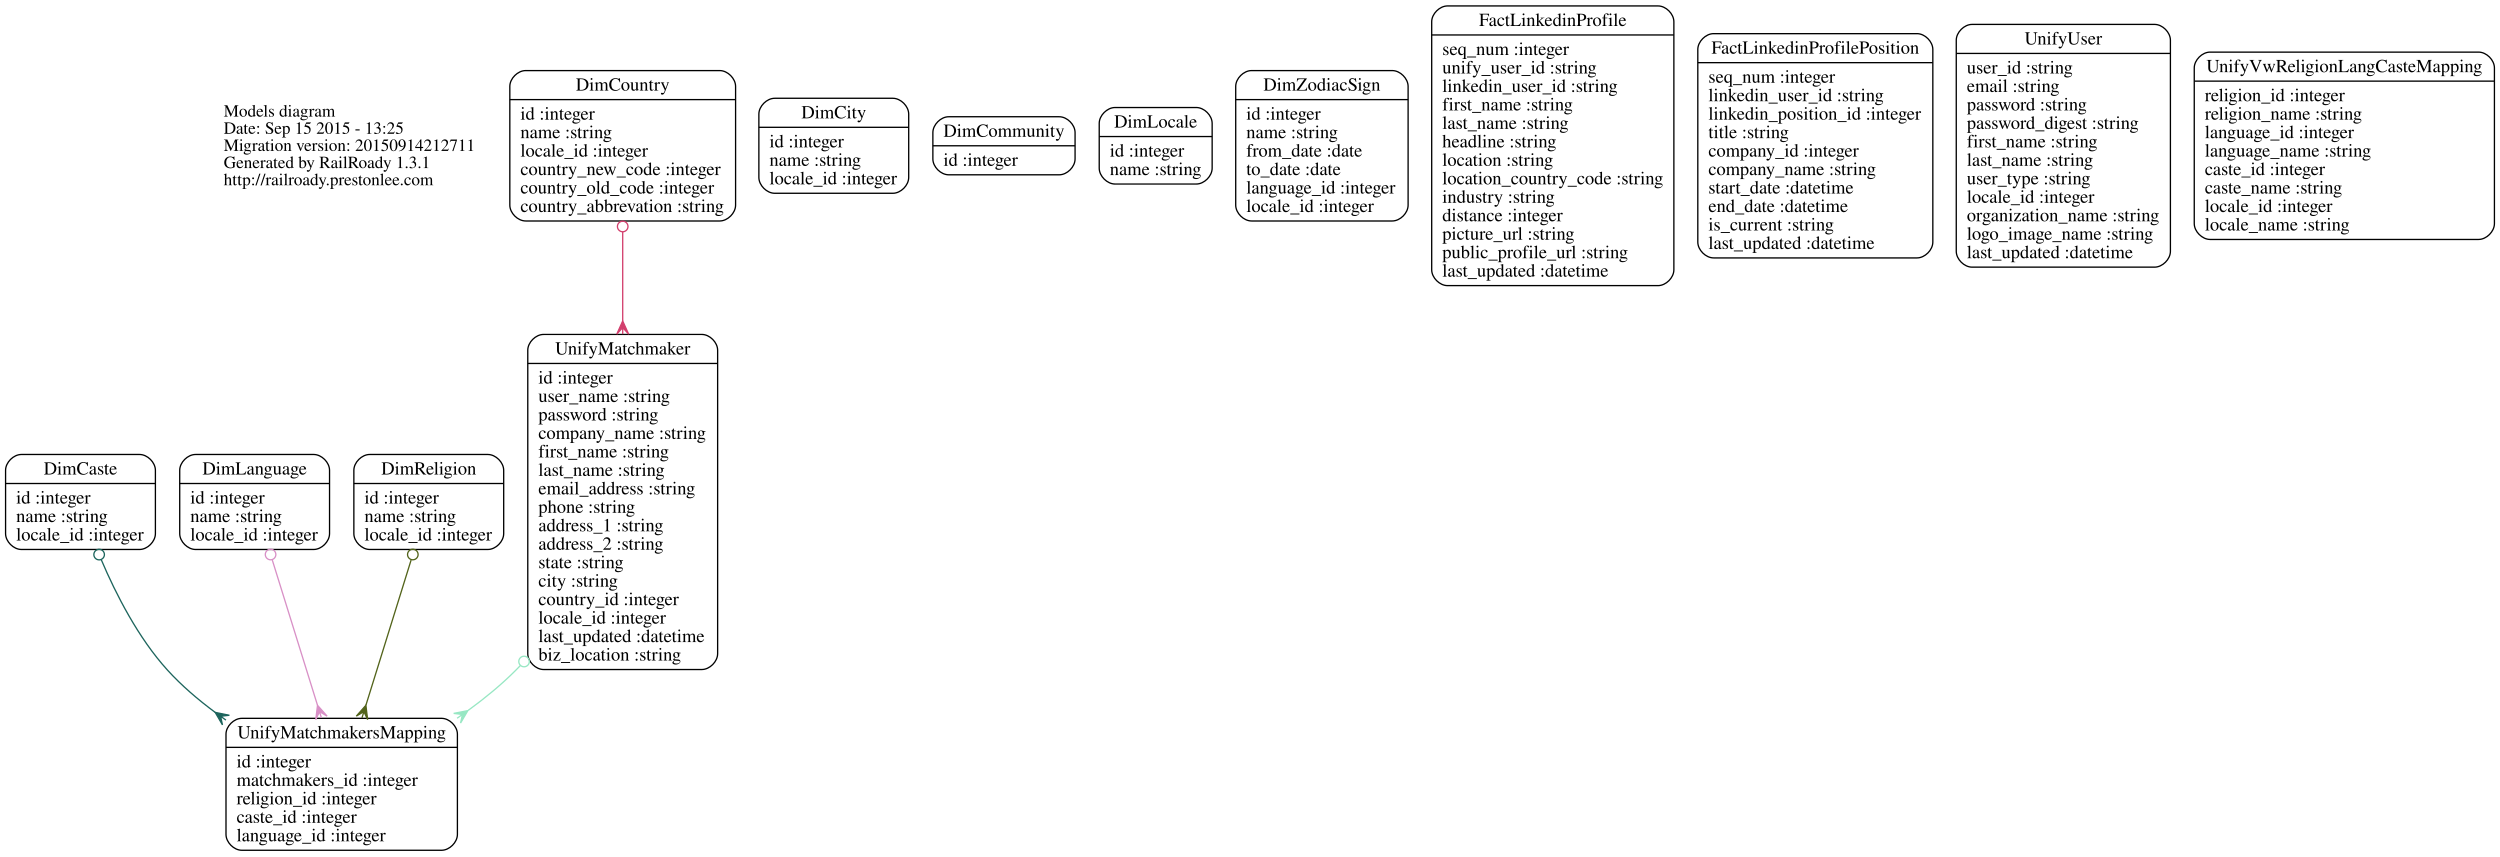
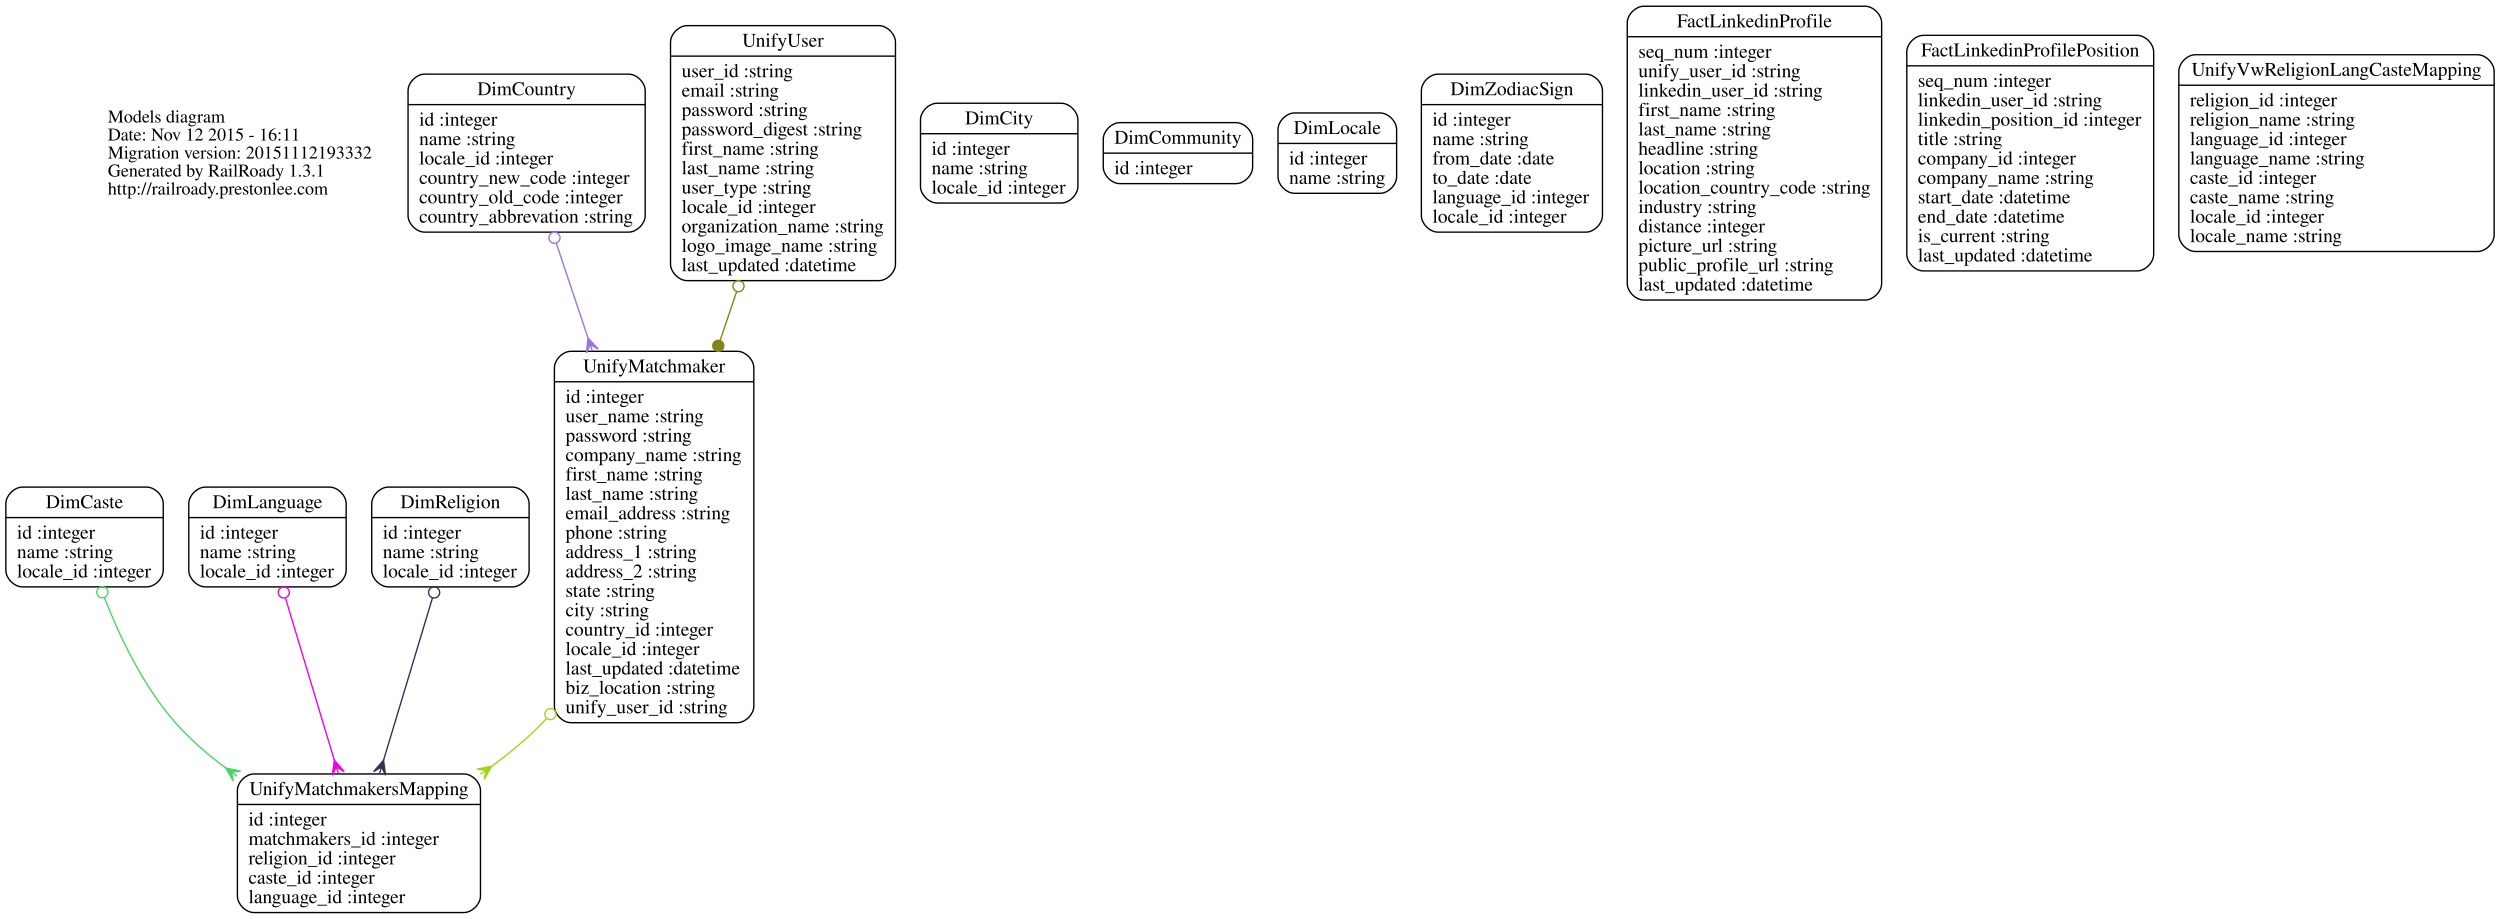
- <svg xmlns="http://www.w3.org/2000/svg" width="1895pt" height="649pt" viewBox="0.00 0.00 1894.55 649.00">
-   <g id="graph0" class="graph" transform="scale(1 1) rotate(0) translate(4 645)">
-     <polygon fill="none" stroke="none" points="-4,4 -4,-645 1890.55,-645 1890.55,4 -4,4" />
+ <svg xmlns="http://www.w3.org/2000/svg" width="1804pt" height="663pt" viewBox="0.00 0.00 1803.55 663.00">
+   <g id="graph0" class="graph" transform="scale(1 1) rotate(0) translate(4 659)">
+     <polygon fill="none" stroke="none" points="-4,4 -4,-659 1799.55,-659 1799.55,4 -4,4" />
    <g id="node1" class="node">
-       <text text-anchor="start" x="165.335" y="-556.6" font-family="Times,serif" font-size="13.00">Models diagram</text>
-       <text text-anchor="start" x="165.335" y="-543.6" font-family="Times,serif" font-size="13.00">Date: Sep 15 2015 - 13:25</text>
-       <text text-anchor="start" x="165.335" y="-530.6" font-family="Times,serif" font-size="13.00">Migration version: 20150914212711</text>
-       <text text-anchor="start" x="165.335" y="-517.6" font-family="Times,serif" font-size="13.00">Generated by RailRoady 1.3.1</text>
-       <text text-anchor="start" x="165.335" y="-504.6" font-family="Times,serif" font-size="13.00">http://railroady.prestonlee.com</text>
+       <text text-anchor="start" x="73.573" y="-570.6" font-family="Times,serif" font-size="13.00">Models diagram</text>
+       <text text-anchor="start" x="73.573" y="-557.6" font-family="Times,serif" font-size="13.00">Date: Nov 12 2015 - 16:11</text>
+       <text text-anchor="start" x="73.573" y="-544.6" font-family="Times,serif" font-size="13.00">Migration version: 20151112193332</text>
+       <text text-anchor="start" x="73.573" y="-531.6" font-family="Times,serif" font-size="13.00">Generated by RailRoady 1.3.1</text>
+       <text text-anchor="start" x="73.573" y="-518.6" font-family="Times,serif" font-size="13.00">http://railroady.prestonlee.com</text>
    </g>
    <g id="node2" class="node">
-       <path fill="none" stroke="black" d="M12,-228.5C12,-228.5 101.569,-228.5 101.569,-228.5 107.569,-228.5 113.569,-234.5 113.569,-240.5 113.569,-240.5 113.569,-288.5 113.569,-288.5 113.569,-294.5 107.569,-300.5 101.569,-300.5 101.569,-300.5 12,-300.5 12,-300.5 6,-300.5 0,-294.5 0,-288.5 0,-288.5 0,-240.5 0,-240.5 0,-234.5 6,-228.5 12,-228.5" />
-       <text text-anchor="middle" x="56.785" y="-285.3" font-family="Times,serif" font-size="14.00">DimCaste</text>
-       <polyline fill="none" stroke="black" points="0,-278.5 113.569,-278.5 " />
-       <text text-anchor="start" x="8" y="-263.3" font-family="Times,serif" font-size="14.00">id :integer</text>
-       <text text-anchor="start" x="8" y="-249.3" font-family="Times,serif" font-size="14.00">name :string</text>
-       <text text-anchor="start" x="8" y="-235.3" font-family="Times,serif" font-size="14.00">locale_id :integer</text>
+       <path fill="none" stroke="black" d="M12,-235.5C12,-235.5 101.569,-235.5 101.569,-235.5 107.569,-235.5 113.569,-241.5 113.569,-247.5 113.569,-247.5 113.569,-295.5 113.569,-295.5 113.569,-301.5 107.569,-307.5 101.569,-307.5 101.569,-307.5 12,-307.5 12,-307.5 6,-307.5 0,-301.5 0,-295.5 0,-295.5 0,-247.5 0,-247.5 0,-241.5 6,-235.5 12,-235.5" />
+       <text text-anchor="middle" x="56.785" y="-292.3" font-family="Times,serif" font-size="14.00">DimCaste</text>
+       <polyline fill="none" stroke="black" points="0,-285.5 113.569,-285.5 " />
+       <text text-anchor="start" x="8" y="-270.3" font-family="Times,serif" font-size="14.00">id :integer</text>
+       <text text-anchor="start" x="8" y="-256.3" font-family="Times,serif" font-size="14.00">name :string</text>
+       <text text-anchor="start" x="8" y="-242.3" font-family="Times,serif" font-size="14.00">locale_id :integer</text>
    </g>
    <g id="node13" class="node">
      <path fill="none" stroke="black" d="M179.081,-0.5C179.081,-0.5 330.488,-0.5 330.488,-0.5 336.488,-0.5 342.488,-6.5 342.488,-12.5 342.488,-12.5 342.488,-88.5 342.488,-88.5 342.488,-94.5 336.488,-100.5 330.488,-100.5 330.488,-100.5 179.081,-100.5 179.081,-100.5 173.081,-100.5 167.081,-94.5 167.081,-88.5 167.081,-88.5 167.081,-12.5 167.081,-12.5 167.081,-6.5 173.081,-0.5 179.081,-0.5" />
      <text text-anchor="middle" x="254.785" y="-85.3" font-family="Times,serif" font-size="14.00">UnifyMatchmakersMapping</text>
      <polyline fill="none" stroke="black" points="167.081,-78.5 342.488,-78.5 " />
      <text text-anchor="start" x="175.081" y="-63.3" font-family="Times,serif" font-size="14.00">id :integer</text>
      <text text-anchor="start" x="175.081" y="-49.3" font-family="Times,serif" font-size="14.00">matchmakers_id :integer</text>
      <text text-anchor="start" x="175.081" y="-35.3" font-family="Times,serif" font-size="14.00">religion_id :integer</text>
      <text text-anchor="start" x="175.081" y="-21.3" font-family="Times,serif" font-size="14.00">caste_id :integer</text>
      <text text-anchor="start" x="175.081" y="-7.3" font-family="Times,serif" font-size="14.00">language_id :integer</text>
    </g>
    <g id="edge1" class="edge">
-       <path fill="none" stroke="#1c645c" d="M72.523,-220.758C83.689,-194.497 100.627,-161.342 122.785,-137 133.363,-125.379 145.857,-114.661 158.87,-105.029" />
-       <ellipse fill="none" stroke="#1c645c" cx="70.918" cy="-224.623" rx="4" ry="4" />
-       <polygon fill="#1c645c" stroke="#1c645c" points="158.904,-105.005 169.652,-102.829 162.966,-102.089 167.027,-99.173 167.027,-99.173 167.027,-99.173 162.966,-102.089 164.403,-95.517 158.904,-105.005 158.904,-105.005" />
+       <path fill="none" stroke="#48d661" d="M71.123,-227.712C82.069,-199.641 99.287,-163.385 122.785,-137 133.236,-125.264 145.66,-114.484 158.641,-104.823" />
+       <ellipse fill="none" stroke="#48d661" cx="69.623" cy="-231.658" rx="4" ry="4" />
+       <polygon fill="#48d661" stroke="#48d661" points="158.671,-104.801 169.415,-102.603 162.727,-101.877 166.783,-98.953 166.783,-98.953 166.783,-98.953 162.727,-101.877 164.152,-95.303 158.671,-104.801 158.671,-104.801" />
    </g>
    <g id="node3" class="node">
-       <path fill="none" stroke="black" d="M583,-498.5C583,-498.5 672.569,-498.5 672.569,-498.5 678.569,-498.5 684.569,-504.5 684.569,-510.5 684.569,-510.5 684.569,-558.5 684.569,-558.5 684.569,-564.5 678.569,-570.5 672.569,-570.5 672.569,-570.5 583,-570.5 583,-570.5 577,-570.5 571,-564.5 571,-558.5 571,-558.5 571,-510.5 571,-510.5 571,-504.5 577,-498.5 583,-498.5" />
-       <text text-anchor="middle" x="627.785" y="-555.3" font-family="Times,serif" font-size="14.00">DimCity</text>
-       <polyline fill="none" stroke="black" points="571,-548.5 684.569,-548.5 " />
-       <text text-anchor="start" x="579" y="-533.3" font-family="Times,serif" font-size="14.00">id :integer</text>
-       <text text-anchor="start" x="579" y="-519.3" font-family="Times,serif" font-size="14.00">name :string</text>
-       <text text-anchor="start" x="579" y="-505.3" font-family="Times,serif" font-size="14.00">locale_id :integer</text>
+       <path fill="none" stroke="black" d="M672,-512.5C672,-512.5 761.569,-512.5 761.569,-512.5 767.569,-512.5 773.569,-518.5 773.569,-524.5 773.569,-524.5 773.569,-572.5 773.569,-572.5 773.569,-578.5 767.569,-584.5 761.569,-584.5 761.569,-584.5 672,-584.5 672,-584.5 666,-584.5 660,-578.5 660,-572.5 660,-572.5 660,-524.5 660,-524.5 660,-518.5 666,-512.5 672,-512.5" />
+       <text text-anchor="middle" x="716.785" y="-569.3" font-family="Times,serif" font-size="14.00">DimCity</text>
+       <polyline fill="none" stroke="black" points="660,-562.5 773.569,-562.5 " />
+       <text text-anchor="start" x="668" y="-547.3" font-family="Times,serif" font-size="14.00">id :integer</text>
+       <text text-anchor="start" x="668" y="-533.3" font-family="Times,serif" font-size="14.00">name :string</text>
+       <text text-anchor="start" x="668" y="-519.3" font-family="Times,serif" font-size="14.00">locale_id :integer</text>
    </g>
    <g id="node4" class="node">
-       <path fill="none" stroke="black" d="M714.892,-512.5C714.892,-512.5 798.678,-512.5 798.678,-512.5 804.678,-512.5 810.678,-518.5 810.678,-524.5 810.678,-524.5 810.678,-544.5 810.678,-544.5 810.678,-550.5 804.678,-556.5 798.678,-556.5 798.678,-556.5 714.892,-556.5 714.892,-556.5 708.892,-556.5 702.892,-550.5 702.892,-544.5 702.892,-544.5 702.892,-524.5 702.892,-524.5 702.892,-518.5 708.892,-512.5 714.892,-512.5" />
-       <text text-anchor="middle" x="756.785" y="-541.3" font-family="Times,serif" font-size="14.00">DimCommunity</text>
-       <polyline fill="none" stroke="black" points="702.892,-534.5 810.678,-534.5 " />
-       <text text-anchor="start" x="710.892" y="-519.3" font-family="Times,serif" font-size="14.00">id :integer</text>
+       <path fill="none" stroke="black" d="M803.892,-526.5C803.892,-526.5 887.678,-526.5 887.678,-526.5 893.678,-526.5 899.678,-532.5 899.678,-538.5 899.678,-538.5 899.678,-558.5 899.678,-558.5 899.678,-564.5 893.678,-570.5 887.678,-570.5 887.678,-570.5 803.892,-570.5 803.892,-570.5 797.892,-570.5 791.892,-564.5 791.892,-558.5 791.892,-558.5 791.892,-538.5 791.892,-538.5 791.892,-532.5 797.892,-526.5 803.892,-526.5" />
+       <text text-anchor="middle" x="845.785" y="-555.3" font-family="Times,serif" font-size="14.00">DimCommunity</text>
+       <polyline fill="none" stroke="black" points="791.892,-548.5 899.678,-548.5 " />
+       <text text-anchor="start" x="799.892" y="-533.3" font-family="Times,serif" font-size="14.00">id :integer</text>
    </g>
    <g id="node5" class="node">
-       <path fill="none" stroke="black" d="M394.221,-477.5C394.221,-477.5 541.349,-477.5 541.349,-477.5 547.349,-477.5 553.349,-483.5 553.349,-489.5 553.349,-489.5 553.349,-579.5 553.349,-579.5 553.349,-585.5 547.349,-591.5 541.349,-591.5 541.349,-591.5 394.221,-591.5 394.221,-591.5 388.221,-591.5 382.221,-585.5 382.221,-579.5 382.221,-579.5 382.221,-489.5 382.221,-489.5 382.221,-483.5 388.221,-477.5 394.221,-477.5" />
-       <text text-anchor="middle" x="467.785" y="-576.3" font-family="Times,serif" font-size="14.00">DimCountry</text>
-       <polyline fill="none" stroke="black" points="382.221,-569.5 553.349,-569.5 " />
-       <text text-anchor="start" x="390.221" y="-554.3" font-family="Times,serif" font-size="14.00">id :integer</text>
-       <text text-anchor="start" x="390.221" y="-540.3" font-family="Times,serif" font-size="14.00">name :string</text>
-       <text text-anchor="start" x="390.221" y="-526.3" font-family="Times,serif" font-size="14.00">locale_id :integer</text>
-       <text text-anchor="start" x="390.221" y="-512.3" font-family="Times,serif" font-size="14.00">country_new_code :integer</text>
-       <text text-anchor="start" x="390.221" y="-498.3" font-family="Times,serif" font-size="14.00">country_old_code :integer</text>
-       <text text-anchor="start" x="390.221" y="-484.3" font-family="Times,serif" font-size="14.00">country_abbrevation :string</text>
+       <path fill="none" stroke="black" d="M302.221,-491.5C302.221,-491.5 449.349,-491.5 449.349,-491.5 455.349,-491.5 461.349,-497.5 461.349,-503.5 461.349,-503.5 461.349,-593.5 461.349,-593.5 461.349,-599.5 455.349,-605.5 449.349,-605.5 449.349,-605.5 302.221,-605.5 302.221,-605.5 296.221,-605.5 290.221,-599.5 290.221,-593.5 290.221,-593.5 290.221,-503.5 290.221,-503.5 290.221,-497.5 296.221,-491.5 302.221,-491.5" />
+       <text text-anchor="middle" x="375.785" y="-590.3" font-family="Times,serif" font-size="14.00">DimCountry</text>
+       <polyline fill="none" stroke="black" points="290.221,-583.5 461.349,-583.5 " />
+       <text text-anchor="start" x="298.221" y="-568.3" font-family="Times,serif" font-size="14.00">id :integer</text>
+       <text text-anchor="start" x="298.221" y="-554.3" font-family="Times,serif" font-size="14.00">name :string</text>
+       <text text-anchor="start" x="298.221" y="-540.3" font-family="Times,serif" font-size="14.00">locale_id :integer</text>
+       <text text-anchor="start" x="298.221" y="-526.3" font-family="Times,serif" font-size="14.00">country_new_code :integer</text>
+       <text text-anchor="start" x="298.221" y="-512.3" font-family="Times,serif" font-size="14.00">country_old_code :integer</text>
+       <text text-anchor="start" x="298.221" y="-498.3" font-family="Times,serif" font-size="14.00">country_abbrevation :string</text>
    </g>
    <g id="node12" class="node">
-       <path fill="none" stroke="black" d="M407.828,-137.5C407.828,-137.5 527.742,-137.5 527.742,-137.5 533.742,-137.5 539.742,-143.5 539.742,-149.5 539.742,-149.5 539.742,-379.5 539.742,-379.5 539.742,-385.5 533.742,-391.5 527.742,-391.5 527.742,-391.5 407.828,-391.5 407.828,-391.5 401.828,-391.5 395.828,-385.5 395.828,-379.5 395.828,-379.5 395.828,-149.5 395.828,-149.5 395.828,-143.5 401.828,-137.5 407.828,-137.5" />
-       <text text-anchor="middle" x="467.785" y="-376.3" font-family="Times,serif" font-size="14.00">UnifyMatchmaker</text>
-       <polyline fill="none" stroke="black" points="395.828,-369.5 539.742,-369.5 " />
-       <text text-anchor="start" x="403.828" y="-354.3" font-family="Times,serif" font-size="14.00">id :integer</text>
-       <text text-anchor="start" x="403.828" y="-340.3" font-family="Times,serif" font-size="14.00">user_name :string</text>
-       <text text-anchor="start" x="403.828" y="-326.3" font-family="Times,serif" font-size="14.00">password :string</text>
-       <text text-anchor="start" x="403.828" y="-312.3" font-family="Times,serif" font-size="14.00">company_name :string</text>
-       <text text-anchor="start" x="403.828" y="-298.3" font-family="Times,serif" font-size="14.00">first_name :string</text>
-       <text text-anchor="start" x="403.828" y="-284.3" font-family="Times,serif" font-size="14.00">last_name :string</text>
-       <text text-anchor="start" x="403.828" y="-270.3" font-family="Times,serif" font-size="14.00">email_address :string</text>
-       <text text-anchor="start" x="403.828" y="-256.3" font-family="Times,serif" font-size="14.00">phone :string</text>
-       <text text-anchor="start" x="403.828" y="-242.3" font-family="Times,serif" font-size="14.00">address_1 :string</text>
-       <text text-anchor="start" x="403.828" y="-228.3" font-family="Times,serif" font-size="14.00">address_2 :string</text>
-       <text text-anchor="start" x="403.828" y="-214.3" font-family="Times,serif" font-size="14.00">state :string</text>
-       <text text-anchor="start" x="403.828" y="-200.3" font-family="Times,serif" font-size="14.00">city :string</text>
-       <text text-anchor="start" x="403.828" y="-186.3" font-family="Times,serif" font-size="14.00">country_id :integer</text>
-       <text text-anchor="start" x="403.828" y="-172.3" font-family="Times,serif" font-size="14.00">locale_id :integer</text>
-       <text text-anchor="start" x="403.828" y="-158.3" font-family="Times,serif" font-size="14.00">last_updated :datetime</text>
-       <text text-anchor="start" x="403.828" y="-144.3" font-family="Times,serif" font-size="14.00">biz_location :string</text>
+       <path fill="none" stroke="black" d="M407.828,-137.5C407.828,-137.5 527.742,-137.5 527.742,-137.5 533.742,-137.5 539.742,-143.5 539.742,-149.5 539.742,-149.5 539.742,-393.5 539.742,-393.5 539.742,-399.5 533.742,-405.5 527.742,-405.5 527.742,-405.5 407.828,-405.5 407.828,-405.5 401.828,-405.5 395.828,-399.5 395.828,-393.5 395.828,-393.5 395.828,-149.5 395.828,-149.5 395.828,-143.5 401.828,-137.5 407.828,-137.5" />
+       <text text-anchor="middle" x="467.785" y="-390.3" font-family="Times,serif" font-size="14.00">UnifyMatchmaker</text>
+       <polyline fill="none" stroke="black" points="395.828,-383.5 539.742,-383.5 " />
+       <text text-anchor="start" x="403.828" y="-368.3" font-family="Times,serif" font-size="14.00">id :integer</text>
+       <text text-anchor="start" x="403.828" y="-354.3" font-family="Times,serif" font-size="14.00">user_name :string</text>
+       <text text-anchor="start" x="403.828" y="-340.3" font-family="Times,serif" font-size="14.00">password :string</text>
+       <text text-anchor="start" x="403.828" y="-326.3" font-family="Times,serif" font-size="14.00">company_name :string</text>
+       <text text-anchor="start" x="403.828" y="-312.3" font-family="Times,serif" font-size="14.00">first_name :string</text>
+       <text text-anchor="start" x="403.828" y="-298.3" font-family="Times,serif" font-size="14.00">last_name :string</text>
+       <text text-anchor="start" x="403.828" y="-284.3" font-family="Times,serif" font-size="14.00">email_address :string</text>
+       <text text-anchor="start" x="403.828" y="-270.3" font-family="Times,serif" font-size="14.00">phone :string</text>
+       <text text-anchor="start" x="403.828" y="-256.3" font-family="Times,serif" font-size="14.00">address_1 :string</text>
+       <text text-anchor="start" x="403.828" y="-242.3" font-family="Times,serif" font-size="14.00">address_2 :string</text>
+       <text text-anchor="start" x="403.828" y="-228.3" font-family="Times,serif" font-size="14.00">state :string</text>
+       <text text-anchor="start" x="403.828" y="-214.3" font-family="Times,serif" font-size="14.00">city :string</text>
+       <text text-anchor="start" x="403.828" y="-200.3" font-family="Times,serif" font-size="14.00">country_id :integer</text>
+       <text text-anchor="start" x="403.828" y="-186.3" font-family="Times,serif" font-size="14.00">locale_id :integer</text>
+       <text text-anchor="start" x="403.828" y="-172.3" font-family="Times,serif" font-size="14.00">last_updated :datetime</text>
+       <text text-anchor="start" x="403.828" y="-158.3" font-family="Times,serif" font-size="14.00">biz_location :string</text>
+       <text text-anchor="start" x="403.828" y="-144.3" font-family="Times,serif" font-size="14.00">unify_user_id :string</text>
    </g>
    <g id="edge2" class="edge">
-       <path fill="none" stroke="#d23f6d" d="M467.785,-469.225C467.785,-448.781 467.785,-425.335 467.785,-401.795" />
-       <ellipse fill="none" stroke="#d23f6d" cx="467.785" cy="-473.318" rx="4" ry="4" />
-       <polygon fill="#d23f6d" stroke="#d23f6d" points="467.785,-401.709 472.285,-391.709 467.785,-396.709 467.785,-391.709 467.785,-391.709 467.785,-391.709 467.785,-396.709 463.285,-391.709 467.785,-401.709 467.785,-401.709" />
+       <path fill="none" stroke="#9e72da" d="M397.218,-483.432C404.11,-462.833 412.042,-439.122 420.045,-415.201" />
+       <ellipse fill="none" stroke="#9e72da" cx="395.893" cy="-487.393" rx="4" ry="4" />
+       <polygon fill="#9e72da" stroke="#9e72da" points="420.06,-415.154 427.5,-407.099 421.647,-410.413 423.233,-405.671 423.233,-405.671 423.233,-405.671 421.647,-410.413 418.965,-404.243 420.06,-415.154 420.06,-415.154" />
    </g>
    <g id="node6" class="node">
-       <path fill="none" stroke="black" d="M144,-228.5C144,-228.5 233.569,-228.5 233.569,-228.5 239.569,-228.5 245.569,-234.5 245.569,-240.5 245.569,-240.5 245.569,-288.5 245.569,-288.5 245.569,-294.5 239.569,-300.5 233.569,-300.5 233.569,-300.5 144,-300.5 144,-300.5 138,-300.5 132,-294.5 132,-288.5 132,-288.5 132,-240.5 132,-240.5 132,-234.5 138,-228.5 144,-228.5" />
-       <text text-anchor="middle" x="188.785" y="-285.3" font-family="Times,serif" font-size="14.00">DimLanguage</text>
-       <polyline fill="none" stroke="black" points="132,-278.5 245.569,-278.5 " />
-       <text text-anchor="start" x="140" y="-263.3" font-family="Times,serif" font-size="14.00">id :integer</text>
-       <text text-anchor="start" x="140" y="-249.3" font-family="Times,serif" font-size="14.00">name :string</text>
-       <text text-anchor="start" x="140" y="-235.3" font-family="Times,serif" font-size="14.00">locale_id :integer</text>
+       <path fill="none" stroke="black" d="M144,-235.5C144,-235.5 233.569,-235.5 233.569,-235.5 239.569,-235.5 245.569,-241.5 245.569,-247.5 245.569,-247.5 245.569,-295.5 245.569,-295.5 245.569,-301.5 239.569,-307.5 233.569,-307.5 233.569,-307.5 144,-307.5 144,-307.5 138,-307.5 132,-301.5 132,-295.5 132,-295.5 132,-247.5 132,-247.5 132,-241.5 138,-235.5 144,-235.5" />
+       <text text-anchor="middle" x="188.785" y="-292.3" font-family="Times,serif" font-size="14.00">DimLanguage</text>
+       <polyline fill="none" stroke="black" points="132,-285.5 245.569,-285.5 " />
+       <text text-anchor="start" x="140" y="-270.3" font-family="Times,serif" font-size="14.00">id :integer</text>
+       <text text-anchor="start" x="140" y="-256.3" font-family="Times,serif" font-size="14.00">name :string</text>
+       <text text-anchor="start" x="140" y="-242.3" font-family="Times,serif" font-size="14.00">locale_id :integer</text>
    </g>
    <g id="edge3" class="edge">
-       <path fill="none" stroke="#d890c6" d="M202.189,-220.443C212.051,-188.766 225.573,-145.332 236.437,-110.436" />
-       <ellipse fill="none" stroke="#d890c6" cx="200.872" cy="-224.673" rx="4" ry="4" />
-       <polygon fill="#d890c6" stroke="#d890c6" points="236.453,-110.385 243.722,-102.174 237.939,-105.611 239.425,-100.837 239.425,-100.837 239.425,-100.837 237.939,-105.611 235.128,-99.499 236.453,-110.385 236.453,-110.385" />
+       <path fill="none" stroke="#e605e8" d="M201.791,-227.342C211.855,-193.95 225.899,-147.347 237.002,-110.506" />
+       <ellipse fill="none" stroke="#e605e8" cx="200.543" cy="-231.484" rx="4" ry="4" />
+       <polygon fill="#e605e8" stroke="#e605e8" points="237.017,-110.455 244.212,-102.179 238.46,-105.668 239.903,-100.88 239.903,-100.88 239.903,-100.88 238.46,-105.668 235.594,-99.582 237.017,-110.455 237.017,-110.455" />
    </g>
    <g id="node7" class="node">
-       <path fill="none" stroke="black" d="M840.986,-505.5C840.986,-505.5 902.583,-505.5 902.583,-505.5 908.583,-505.5 914.583,-511.5 914.583,-517.5 914.583,-517.5 914.583,-551.5 914.583,-551.5 914.583,-557.5 908.583,-563.5 902.583,-563.5 902.583,-563.5 840.986,-563.5 840.986,-563.5 834.986,-563.5 828.986,-557.5 828.986,-551.5 828.986,-551.5 828.986,-517.5 828.986,-517.5 828.986,-511.5 834.986,-505.5 840.986,-505.5" />
-       <text text-anchor="middle" x="871.785" y="-548.3" font-family="Times,serif" font-size="14.00">DimLocale</text>
-       <polyline fill="none" stroke="black" points="828.986,-541.5 914.583,-541.5 " />
-       <text text-anchor="start" x="836.986" y="-526.3" font-family="Times,serif" font-size="14.00">id :integer</text>
-       <text text-anchor="start" x="836.986" y="-512.3" font-family="Times,serif" font-size="14.00">name :string</text>
+       <path fill="none" stroke="black" d="M929.986,-519.5C929.986,-519.5 991.583,-519.5 991.583,-519.5 997.583,-519.5 1003.58,-525.5 1003.58,-531.5 1003.58,-531.5 1003.58,-565.5 1003.58,-565.5 1003.58,-571.5 997.583,-577.5 991.583,-577.5 991.583,-577.5 929.986,-577.5 929.986,-577.5 923.986,-577.5 917.986,-571.5 917.986,-565.5 917.986,-565.5 917.986,-531.5 917.986,-531.5 917.986,-525.5 923.986,-519.5 929.986,-519.5" />
+       <text text-anchor="middle" x="960.785" y="-562.3" font-family="Times,serif" font-size="14.00">DimLocale</text>
+       <polyline fill="none" stroke="black" points="917.986,-555.5 1003.58,-555.5 " />
+       <text text-anchor="start" x="925.986" y="-540.3" font-family="Times,serif" font-size="14.00">id :integer</text>
+       <text text-anchor="start" x="925.986" y="-526.3" font-family="Times,serif" font-size="14.00">name :string</text>
    </g>
    <g id="node8" class="node">
-       <path fill="none" stroke="black" d="M276,-228.5C276,-228.5 365.569,-228.5 365.569,-228.5 371.569,-228.5 377.569,-234.5 377.569,-240.5 377.569,-240.5 377.569,-288.5 377.569,-288.5 377.569,-294.5 371.569,-300.5 365.569,-300.5 365.569,-300.5 276,-300.5 276,-300.5 270,-300.5 264,-294.5 264,-288.5 264,-288.5 264,-240.5 264,-240.5 264,-234.5 270,-228.5 276,-228.5" />
-       <text text-anchor="middle" x="320.785" y="-285.3" font-family="Times,serif" font-size="14.00">DimReligion</text>
-       <polyline fill="none" stroke="black" points="264,-278.5 377.569,-278.5 " />
-       <text text-anchor="start" x="272" y="-263.3" font-family="Times,serif" font-size="14.00">id :integer</text>
-       <text text-anchor="start" x="272" y="-249.3" font-family="Times,serif" font-size="14.00">name :string</text>
-       <text text-anchor="start" x="272" y="-235.3" font-family="Times,serif" font-size="14.00">locale_id :integer</text>
+       <path fill="none" stroke="black" d="M276,-235.5C276,-235.5 365.569,-235.5 365.569,-235.5 371.569,-235.5 377.569,-241.5 377.569,-247.5 377.569,-247.5 377.569,-295.5 377.569,-295.5 377.569,-301.5 371.569,-307.5 365.569,-307.5 365.569,-307.5 276,-307.5 276,-307.5 270,-307.5 264,-301.5 264,-295.5 264,-295.5 264,-247.5 264,-247.5 264,-241.5 270,-235.5 276,-235.5" />
+       <text text-anchor="middle" x="320.785" y="-292.3" font-family="Times,serif" font-size="14.00">DimReligion</text>
+       <polyline fill="none" stroke="black" points="264,-285.5 377.569,-285.5 " />
+       <text text-anchor="start" x="272" y="-270.3" font-family="Times,serif" font-size="14.00">id :integer</text>
+       <text text-anchor="start" x="272" y="-256.3" font-family="Times,serif" font-size="14.00">name :string</text>
+       <text text-anchor="start" x="272" y="-242.3" font-family="Times,serif" font-size="14.00">locale_id :integer</text>
    </g>
    <g id="edge4" class="edge">
-       <path fill="none" stroke="#52631a" d="M307.38,-220.443C297.519,-188.766 283.996,-145.332 273.133,-110.436" />
-       <ellipse fill="none" stroke="#52631a" cx="308.697" cy="-224.673" rx="4" ry="4" />
-       <polygon fill="#52631a" stroke="#52631a" points="273.117,-110.385 274.441,-99.499 271.631,-105.611 270.144,-100.837 270.144,-100.837 270.144,-100.837 271.631,-105.611 265.848,-102.174 273.117,-110.385 273.117,-110.385" />
+       <path fill="none" stroke="#2b3454" d="M307.778,-227.342C297.715,-193.95 283.67,-147.347 272.567,-110.506" />
+       <ellipse fill="none" stroke="#2b3454" cx="309.026" cy="-231.484" rx="4" ry="4" />
+       <polygon fill="#2b3454" stroke="#2b3454" points="272.552,-110.455 273.975,-99.582 271.109,-105.668 269.666,-100.88 269.666,-100.88 269.666,-100.88 271.109,-105.668 265.358,-102.179 272.552,-110.455 272.552,-110.455" />
    </g>
    <g id="node9" class="node">
-       <path fill="none" stroke="black" d="M944.445,-477.5C944.445,-477.5 1051.12,-477.5 1051.12,-477.5 1057.12,-477.5 1063.12,-483.5 1063.12,-489.5 1063.12,-489.5 1063.12,-579.5 1063.12,-579.5 1063.12,-585.5 1057.12,-591.5 1051.12,-591.5 1051.12,-591.5 944.445,-591.5 944.445,-591.5 938.445,-591.5 932.445,-585.5 932.445,-579.5 932.445,-579.5 932.445,-489.5 932.445,-489.5 932.445,-483.5 938.445,-477.5 944.445,-477.5" />
-       <text text-anchor="middle" x="997.785" y="-576.3" font-family="Times,serif" font-size="14.00">DimZodiacSign</text>
-       <polyline fill="none" stroke="black" points="932.445,-569.5 1063.12,-569.5 " />
-       <text text-anchor="start" x="940.445" y="-554.3" font-family="Times,serif" font-size="14.00">id :integer</text>
-       <text text-anchor="start" x="940.445" y="-540.3" font-family="Times,serif" font-size="14.00">name :string</text>
-       <text text-anchor="start" x="940.445" y="-526.3" font-family="Times,serif" font-size="14.00">from_date :date</text>
-       <text text-anchor="start" x="940.445" y="-512.3" font-family="Times,serif" font-size="14.00">to_date :date</text>
-       <text text-anchor="start" x="940.445" y="-498.3" font-family="Times,serif" font-size="14.00">language_id :integer</text>
-       <text text-anchor="start" x="940.445" y="-484.3" font-family="Times,serif" font-size="14.00">locale_id :integer</text>
+       <path fill="none" stroke="black" d="M1033.44,-491.5C1033.44,-491.5 1140.12,-491.5 1140.12,-491.5 1146.12,-491.5 1152.12,-497.5 1152.12,-503.5 1152.12,-503.5 1152.12,-593.5 1152.12,-593.5 1152.12,-599.5 1146.12,-605.5 1140.12,-605.5 1140.12,-605.5 1033.44,-605.5 1033.44,-605.5 1027.44,-605.5 1021.44,-599.5 1021.44,-593.5 1021.44,-593.5 1021.44,-503.5 1021.44,-503.5 1021.44,-497.5 1027.44,-491.5 1033.44,-491.5" />
+       <text text-anchor="middle" x="1086.78" y="-590.3" font-family="Times,serif" font-size="14.00">DimZodiacSign</text>
+       <polyline fill="none" stroke="black" points="1021.44,-583.5 1152.12,-583.5 " />
+       <text text-anchor="start" x="1029.44" y="-568.3" font-family="Times,serif" font-size="14.00">id :integer</text>
+       <text text-anchor="start" x="1029.44" y="-554.3" font-family="Times,serif" font-size="14.00">name :string</text>
+       <text text-anchor="start" x="1029.44" y="-540.3" font-family="Times,serif" font-size="14.00">from_date :date</text>
+       <text text-anchor="start" x="1029.44" y="-526.3" font-family="Times,serif" font-size="14.00">to_date :date</text>
+       <text text-anchor="start" x="1029.44" y="-512.3" font-family="Times,serif" font-size="14.00">language_id :integer</text>
+       <text text-anchor="start" x="1029.44" y="-498.3" font-family="Times,serif" font-size="14.00">locale_id :integer</text>
    </g>
    <g id="node10" class="node">
-       <path fill="none" stroke="black" d="M1093,-428.5C1093,-428.5 1252.57,-428.5 1252.57,-428.5 1258.57,-428.5 1264.57,-434.5 1264.57,-440.5 1264.57,-440.5 1264.57,-628.5 1264.57,-628.5 1264.57,-634.5 1258.57,-640.5 1252.57,-640.5 1252.57,-640.5 1093,-640.5 1093,-640.5 1087,-640.5 1081,-634.5 1081,-628.5 1081,-628.5 1081,-440.5 1081,-440.5 1081,-434.5 1087,-428.5 1093,-428.5" />
-       <text text-anchor="middle" x="1172.78" y="-625.3" font-family="Times,serif" font-size="14.00">FactLinkedinProfile</text>
-       <polyline fill="none" stroke="black" points="1081,-618.5 1264.57,-618.5 " />
-       <text text-anchor="start" x="1089" y="-603.3" font-family="Times,serif" font-size="14.00">seq_num :integer</text>
-       <text text-anchor="start" x="1089" y="-589.3" font-family="Times,serif" font-size="14.00">unify_user_id :string</text>
-       <text text-anchor="start" x="1089" y="-575.3" font-family="Times,serif" font-size="14.00">linkedin_user_id :string</text>
-       <text text-anchor="start" x="1089" y="-561.3" font-family="Times,serif" font-size="14.00">first_name :string</text>
-       <text text-anchor="start" x="1089" y="-547.3" font-family="Times,serif" font-size="14.00">last_name :string</text>
-       <text text-anchor="start" x="1089" y="-533.3" font-family="Times,serif" font-size="14.00">headline :string</text>
-       <text text-anchor="start" x="1089" y="-519.3" font-family="Times,serif" font-size="14.00">location :string</text>
-       <text text-anchor="start" x="1089" y="-505.3" font-family="Times,serif" font-size="14.00">location_country_code :string</text>
-       <text text-anchor="start" x="1089" y="-491.3" font-family="Times,serif" font-size="14.00">industry :string</text>
-       <text text-anchor="start" x="1089" y="-477.3" font-family="Times,serif" font-size="14.00">distance :integer</text>
-       <text text-anchor="start" x="1089" y="-463.3" font-family="Times,serif" font-size="14.00">picture_url :string</text>
-       <text text-anchor="start" x="1089" y="-449.3" font-family="Times,serif" font-size="14.00">public_profile_url :string</text>
-       <text text-anchor="start" x="1089" y="-435.3" font-family="Times,serif" font-size="14.00">last_updated :datetime</text>
+       <path fill="none" stroke="black" d="M1182,-442.5C1182,-442.5 1341.57,-442.5 1341.57,-442.5 1347.57,-442.5 1353.57,-448.5 1353.57,-454.5 1353.57,-454.5 1353.57,-642.5 1353.57,-642.5 1353.57,-648.5 1347.57,-654.5 1341.57,-654.5 1341.57,-654.5 1182,-654.5 1182,-654.5 1176,-654.5 1170,-648.5 1170,-642.5 1170,-642.5 1170,-454.5 1170,-454.5 1170,-448.5 1176,-442.5 1182,-442.5" />
+       <text text-anchor="middle" x="1261.78" y="-639.3" font-family="Times,serif" font-size="14.00">FactLinkedinProfile</text>
+       <polyline fill="none" stroke="black" points="1170,-632.5 1353.57,-632.5 " />
+       <text text-anchor="start" x="1178" y="-617.3" font-family="Times,serif" font-size="14.00">seq_num :integer</text>
+       <text text-anchor="start" x="1178" y="-603.3" font-family="Times,serif" font-size="14.00">unify_user_id :string</text>
+       <text text-anchor="start" x="1178" y="-589.3" font-family="Times,serif" font-size="14.00">linkedin_user_id :string</text>
+       <text text-anchor="start" x="1178" y="-575.3" font-family="Times,serif" font-size="14.00">first_name :string</text>
+       <text text-anchor="start" x="1178" y="-561.3" font-family="Times,serif" font-size="14.00">last_name :string</text>
+       <text text-anchor="start" x="1178" y="-547.3" font-family="Times,serif" font-size="14.00">headline :string</text>
+       <text text-anchor="start" x="1178" y="-533.3" font-family="Times,serif" font-size="14.00">location :string</text>
+       <text text-anchor="start" x="1178" y="-519.3" font-family="Times,serif" font-size="14.00">location_country_code :string</text>
+       <text text-anchor="start" x="1178" y="-505.3" font-family="Times,serif" font-size="14.00">industry :string</text>
+       <text text-anchor="start" x="1178" y="-491.3" font-family="Times,serif" font-size="14.00">distance :integer</text>
+       <text text-anchor="start" x="1178" y="-477.3" font-family="Times,serif" font-size="14.00">picture_url :string</text>
+       <text text-anchor="start" x="1178" y="-463.3" font-family="Times,serif" font-size="14.00">public_profile_url :string</text>
+       <text text-anchor="start" x="1178" y="-449.3" font-family="Times,serif" font-size="14.00">last_updated :datetime</text>
    </g>
    <g id="node11" class="node">
-       <path fill="none" stroke="black" d="M1294.71,-449.5C1294.71,-449.5 1448.86,-449.5 1448.86,-449.5 1454.86,-449.5 1460.86,-455.5 1460.86,-461.5 1460.86,-461.5 1460.86,-607.5 1460.86,-607.5 1460.86,-613.5 1454.86,-619.5 1448.86,-619.5 1448.86,-619.5 1294.71,-619.5 1294.71,-619.5 1288.71,-619.5 1282.71,-613.5 1282.71,-607.5 1282.71,-607.5 1282.71,-461.5 1282.71,-461.5 1282.71,-455.5 1288.71,-449.5 1294.71,-449.5" />
-       <text text-anchor="middle" x="1371.78" y="-604.3" font-family="Times,serif" font-size="14.00">FactLinkedinProfilePosition</text>
-       <polyline fill="none" stroke="black" points="1282.71,-597.5 1460.86,-597.5 " />
-       <text text-anchor="start" x="1290.71" y="-582.3" font-family="Times,serif" font-size="14.00">seq_num :integer</text>
-       <text text-anchor="start" x="1290.71" y="-568.3" font-family="Times,serif" font-size="14.00">linkedin_user_id :string</text>
-       <text text-anchor="start" x="1290.71" y="-554.3" font-family="Times,serif" font-size="14.00">linkedin_position_id :integer</text>
-       <text text-anchor="start" x="1290.71" y="-540.3" font-family="Times,serif" font-size="14.00">title :string</text>
-       <text text-anchor="start" x="1290.71" y="-526.3" font-family="Times,serif" font-size="14.00">company_id :integer</text>
-       <text text-anchor="start" x="1290.71" y="-512.3" font-family="Times,serif" font-size="14.00">company_name :string</text>
-       <text text-anchor="start" x="1290.71" y="-498.3" font-family="Times,serif" font-size="14.00">start_date :datetime</text>
-       <text text-anchor="start" x="1290.71" y="-484.3" font-family="Times,serif" font-size="14.00">end_date :datetime</text>
-       <text text-anchor="start" x="1290.71" y="-470.3" font-family="Times,serif" font-size="14.00">is_current :string</text>
-       <text text-anchor="start" x="1290.71" y="-456.3" font-family="Times,serif" font-size="14.00">last_updated :datetime</text>
+       <path fill="none" stroke="black" d="M1383.71,-463.5C1383.71,-463.5 1537.86,-463.5 1537.86,-463.5 1543.86,-463.5 1549.86,-469.5 1549.86,-475.5 1549.86,-475.5 1549.86,-621.5 1549.86,-621.5 1549.86,-627.5 1543.86,-633.5 1537.86,-633.5 1537.86,-633.5 1383.71,-633.5 1383.71,-633.5 1377.71,-633.5 1371.71,-627.5 1371.71,-621.5 1371.71,-621.5 1371.71,-475.5 1371.71,-475.5 1371.71,-469.5 1377.71,-463.5 1383.71,-463.5" />
+       <text text-anchor="middle" x="1460.78" y="-618.3" font-family="Times,serif" font-size="14.00">FactLinkedinProfilePosition</text>
+       <polyline fill="none" stroke="black" points="1371.71,-611.5 1549.86,-611.5 " />
+       <text text-anchor="start" x="1379.71" y="-596.3" font-family="Times,serif" font-size="14.00">seq_num :integer</text>
+       <text text-anchor="start" x="1379.71" y="-582.3" font-family="Times,serif" font-size="14.00">linkedin_user_id :string</text>
+       <text text-anchor="start" x="1379.71" y="-568.3" font-family="Times,serif" font-size="14.00">linkedin_position_id :integer</text>
+       <text text-anchor="start" x="1379.71" y="-554.3" font-family="Times,serif" font-size="14.00">title :string</text>
+       <text text-anchor="start" x="1379.71" y="-540.3" font-family="Times,serif" font-size="14.00">company_id :integer</text>
+       <text text-anchor="start" x="1379.71" y="-526.3" font-family="Times,serif" font-size="14.00">company_name :string</text>
+       <text text-anchor="start" x="1379.71" y="-512.3" font-family="Times,serif" font-size="14.00">start_date :datetime</text>
+       <text text-anchor="start" x="1379.71" y="-498.3" font-family="Times,serif" font-size="14.00">end_date :datetime</text>
+       <text text-anchor="start" x="1379.71" y="-484.3" font-family="Times,serif" font-size="14.00">is_current :string</text>
+       <text text-anchor="start" x="1379.71" y="-470.3" font-family="Times,serif" font-size="14.00">last_updated :datetime</text>
    </g>
    <g id="edge5" class="edge">
-       <path fill="none" stroke="#97e7c3" d="M390.175,-140.486C389.053,-139.307 387.923,-138.144 386.785,-137 375.964,-126.123 363.534,-115.901 350.723,-106.572" />
-       <ellipse fill="none" stroke="#97e7c3" cx="393.012" cy="-143.574" rx="4" ry="4" />
-       <polygon fill="#97e7c3" stroke="#97e7c3" points="350.419,-106.356 344.865,-96.901 346.34,-103.464 342.262,-100.572 342.262,-100.572 342.262,-100.572 346.34,-103.464 339.659,-104.243 350.419,-106.356 350.419,-106.356" />
+       <path fill="none" stroke="#9fd616" d="M390.158,-140.555C389.042,-139.353 387.918,-138.167 386.785,-137 376.097,-125.993 363.741,-115.698 350.965,-106.334" />
+       <ellipse fill="none" stroke="#9fd616" cx="392.994" cy="-143.724" rx="4" ry="4" />
+       <polygon fill="#9fd616" stroke="#9fd616" points="350.665,-106.121 345.133,-96.652 346.593,-103.219 342.521,-100.317 342.521,-100.317 342.521,-100.317 346.593,-103.219 339.91,-103.981 350.665,-106.121 350.665,-106.121" />
    </g>
    <g id="node14" class="node">
-       <path fill="none" stroke="black" d="M1490.62,-442.5C1490.62,-442.5 1628.95,-442.5 1628.95,-442.5 1634.95,-442.5 1640.95,-448.5 1640.95,-454.5 1640.95,-454.5 1640.95,-614.5 1640.95,-614.5 1640.95,-620.5 1634.95,-626.5 1628.95,-626.5 1628.95,-626.5 1490.62,-626.5 1490.62,-626.5 1484.62,-626.5 1478.62,-620.5 1478.62,-614.5 1478.62,-614.5 1478.62,-454.5 1478.62,-454.5 1478.62,-448.5 1484.62,-442.5 1490.62,-442.5" />
-       <text text-anchor="middle" x="1559.78" y="-611.3" font-family="Times,serif" font-size="14.00">UnifyUser</text>
-       <polyline fill="none" stroke="black" points="1478.62,-604.5 1640.95,-604.5 " />
-       <text text-anchor="start" x="1486.62" y="-589.3" font-family="Times,serif" font-size="14.00">user_id :string</text>
-       <text text-anchor="start" x="1486.62" y="-575.3" font-family="Times,serif" font-size="14.00">email :string</text>
-       <text text-anchor="start" x="1486.62" y="-561.3" font-family="Times,serif" font-size="14.00">password :string</text>
-       <text text-anchor="start" x="1486.62" y="-547.3" font-family="Times,serif" font-size="14.00">password_digest :string</text>
-       <text text-anchor="start" x="1486.62" y="-533.3" font-family="Times,serif" font-size="14.00">first_name :string</text>
-       <text text-anchor="start" x="1486.62" y="-519.3" font-family="Times,serif" font-size="14.00">last_name :string</text>
-       <text text-anchor="start" x="1486.62" y="-505.3" font-family="Times,serif" font-size="14.00">user_type :string</text>
-       <text text-anchor="start" x="1486.62" y="-491.3" font-family="Times,serif" font-size="14.00">locale_id :integer</text>
-       <text text-anchor="start" x="1486.62" y="-477.3" font-family="Times,serif" font-size="14.00">organization_name :string</text>
-       <text text-anchor="start" x="1486.62" y="-463.3" font-family="Times,serif" font-size="14.00">logo_image_name :string</text>
-       <text text-anchor="start" x="1486.62" y="-449.3" font-family="Times,serif" font-size="14.00">last_updated :datetime</text>
+       <path fill="none" stroke="black" d="M491.623,-456.5C491.623,-456.5 629.946,-456.5 629.946,-456.5 635.946,-456.5 641.946,-462.5 641.946,-468.5 641.946,-468.5 641.946,-628.5 641.946,-628.5 641.946,-634.5 635.946,-640.5 629.946,-640.5 629.946,-640.5 491.623,-640.5 491.623,-640.5 485.623,-640.5 479.623,-634.5 479.623,-628.5 479.623,-628.5 479.623,-468.5 479.623,-468.5 479.623,-462.5 485.623,-456.5 491.623,-456.5" />
+       <text text-anchor="middle" x="560.785" y="-625.3" font-family="Times,serif" font-size="14.00">UnifyUser</text>
+       <polyline fill="none" stroke="black" points="479.623,-618.5 641.946,-618.5 " />
+       <text text-anchor="start" x="487.623" y="-603.3" font-family="Times,serif" font-size="14.00">user_id :string</text>
+       <text text-anchor="start" x="487.623" y="-589.3" font-family="Times,serif" font-size="14.00">email :string</text>
+       <text text-anchor="start" x="487.623" y="-575.3" font-family="Times,serif" font-size="14.00">password :string</text>
+       <text text-anchor="start" x="487.623" y="-561.3" font-family="Times,serif" font-size="14.00">password_digest :string</text>
+       <text text-anchor="start" x="487.623" y="-547.3" font-family="Times,serif" font-size="14.00">first_name :string</text>
+       <text text-anchor="start" x="487.623" y="-533.3" font-family="Times,serif" font-size="14.00">last_name :string</text>
+       <text text-anchor="start" x="487.623" y="-519.3" font-family="Times,serif" font-size="14.00">user_type :string</text>
+       <text text-anchor="start" x="487.623" y="-505.3" font-family="Times,serif" font-size="14.00">locale_id :integer</text>
+       <text text-anchor="start" x="487.623" y="-491.3" font-family="Times,serif" font-size="14.00">organization_name :string</text>
+       <text text-anchor="start" x="487.623" y="-477.3" font-family="Times,serif" font-size="14.00">logo_image_name :string</text>
+       <text text-anchor="start" x="487.623" y="-463.3" font-family="Times,serif" font-size="14.00">last_updated :datetime</text>
+     </g>
+     <g id="edge6" class="edge">
+       <path fill="none" stroke="#848416" d="M527.346,-448.621C523.474,-437.174 519.471,-425.337 515.457,-413.466" />
+       <ellipse fill="none" stroke="#848416" cx="528.665" cy="-452.522" rx="4" ry="4" />
+       <ellipse fill="#848416" stroke="#848416" cx="514.1" cy="-409.453" rx="4" ry="4" />
    </g>
    <g id="node15" class="node">
-       <path fill="none" stroke="black" d="M1671.02,-463.5C1671.02,-463.5 1874.55,-463.5 1874.55,-463.5 1880.55,-463.5 1886.55,-469.5 1886.55,-475.5 1886.55,-475.5 1886.55,-593.5 1886.55,-593.5 1886.55,-599.5 1880.55,-605.5 1874.55,-605.5 1874.55,-605.5 1671.02,-605.5 1671.02,-605.5 1665.02,-605.5 1659.02,-599.5 1659.02,-593.5 1659.02,-593.5 1659.02,-475.5 1659.02,-475.5 1659.02,-469.5 1665.02,-463.5 1671.02,-463.5" />
-       <text text-anchor="middle" x="1772.78" y="-590.3" font-family="Times,serif" font-size="14.00">UnifyVwReligionLangCasteMapping</text>
-       <polyline fill="none" stroke="black" points="1659.02,-583.5 1886.55,-583.5 " />
-       <text text-anchor="start" x="1667.02" y="-568.3" font-family="Times,serif" font-size="14.00">religion_id :integer</text>
-       <text text-anchor="start" x="1667.02" y="-554.3" font-family="Times,serif" font-size="14.00">religion_name :string</text>
-       <text text-anchor="start" x="1667.02" y="-540.3" font-family="Times,serif" font-size="14.00">language_id :integer</text>
-       <text text-anchor="start" x="1667.02" y="-526.3" font-family="Times,serif" font-size="14.00">language_name :string</text>
-       <text text-anchor="start" x="1667.02" y="-512.3" font-family="Times,serif" font-size="14.00">caste_id :integer</text>
-       <text text-anchor="start" x="1667.02" y="-498.3" font-family="Times,serif" font-size="14.00">caste_name :string</text>
-       <text text-anchor="start" x="1667.02" y="-484.3" font-family="Times,serif" font-size="14.00">locale_id :integer</text>
-       <text text-anchor="start" x="1667.02" y="-470.3" font-family="Times,serif" font-size="14.00">locale_name :string</text>
+       <path fill="none" stroke="black" d="M1580.02,-477.5C1580.02,-477.5 1783.55,-477.5 1783.55,-477.5 1789.55,-477.5 1795.55,-483.5 1795.55,-489.5 1795.55,-489.5 1795.55,-607.5 1795.55,-607.5 1795.55,-613.5 1789.55,-619.5 1783.55,-619.5 1783.55,-619.5 1580.02,-619.5 1580.02,-619.5 1574.02,-619.5 1568.02,-613.5 1568.02,-607.5 1568.02,-607.5 1568.02,-489.5 1568.02,-489.5 1568.02,-483.5 1574.02,-477.5 1580.02,-477.5" />
+       <text text-anchor="middle" x="1681.78" y="-604.3" font-family="Times,serif" font-size="14.00">UnifyVwReligionLangCasteMapping</text>
+       <polyline fill="none" stroke="black" points="1568.02,-597.5 1795.55,-597.5 " />
+       <text text-anchor="start" x="1576.02" y="-582.3" font-family="Times,serif" font-size="14.00">religion_id :integer</text>
+       <text text-anchor="start" x="1576.02" y="-568.3" font-family="Times,serif" font-size="14.00">religion_name :string</text>
+       <text text-anchor="start" x="1576.02" y="-554.3" font-family="Times,serif" font-size="14.00">language_id :integer</text>
+       <text text-anchor="start" x="1576.02" y="-540.3" font-family="Times,serif" font-size="14.00">language_name :string</text>
+       <text text-anchor="start" x="1576.02" y="-526.3" font-family="Times,serif" font-size="14.00">caste_id :integer</text>
+       <text text-anchor="start" x="1576.02" y="-512.3" font-family="Times,serif" font-size="14.00">caste_name :string</text>
+       <text text-anchor="start" x="1576.02" y="-498.3" font-family="Times,serif" font-size="14.00">locale_id :integer</text>
+       <text text-anchor="start" x="1576.02" y="-484.3" font-family="Times,serif" font-size="14.00">locale_name :string</text>
    </g>
  </g>
</svg>
